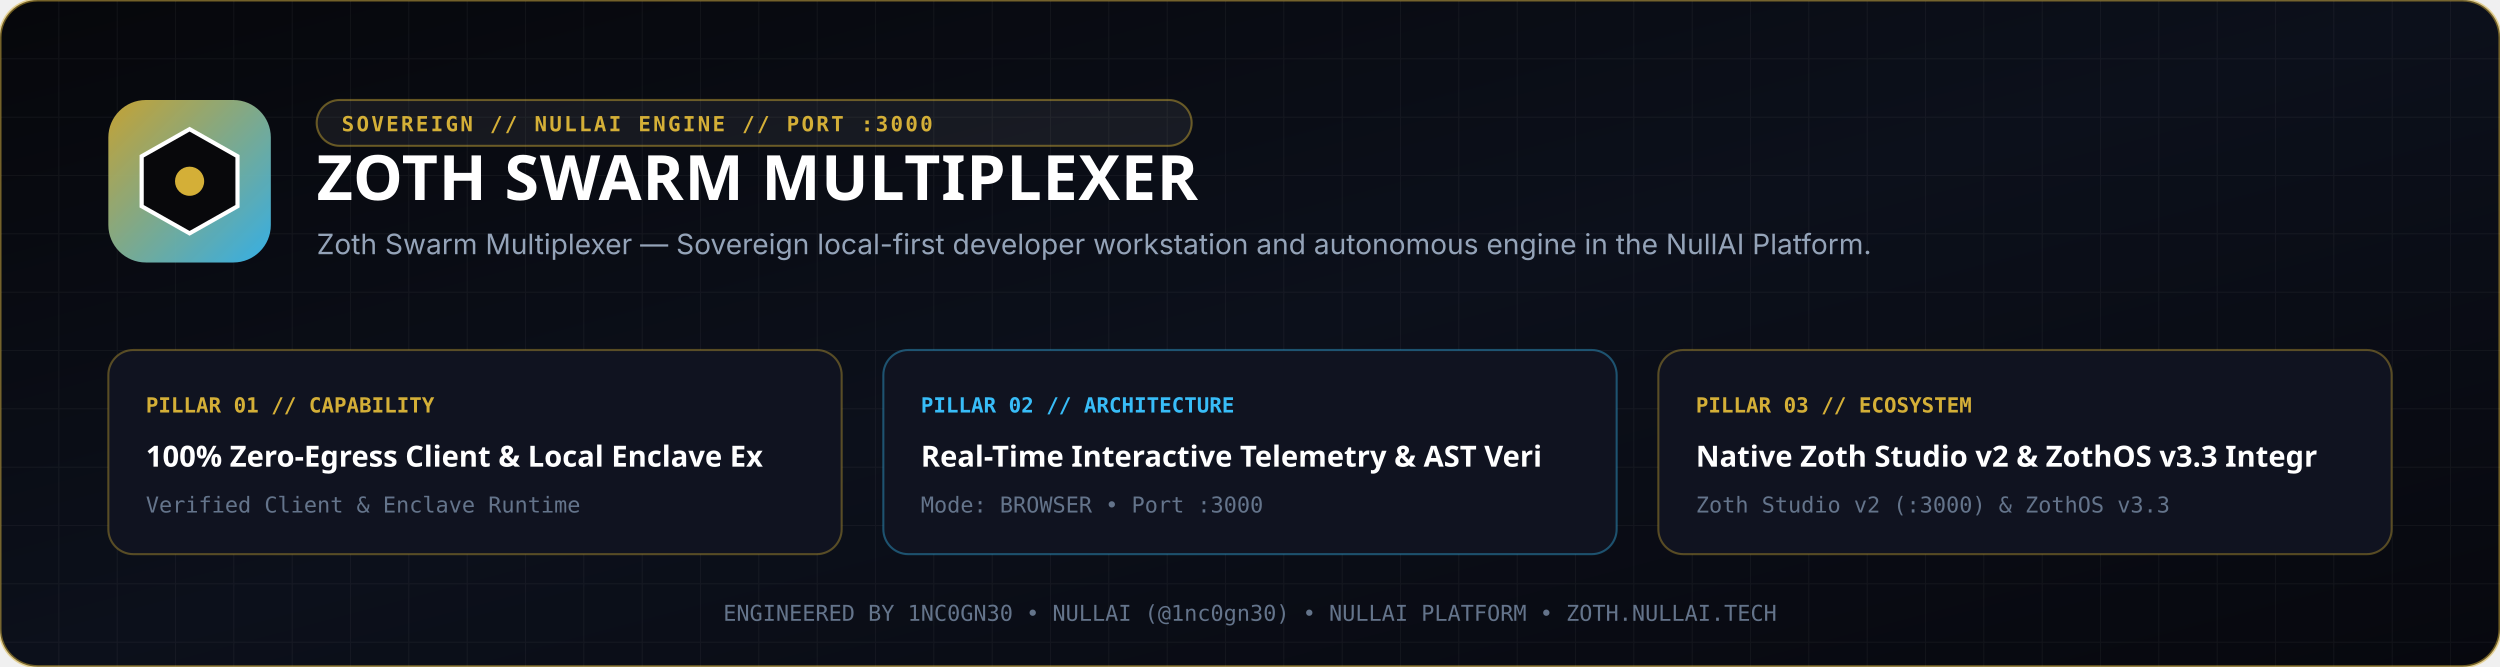
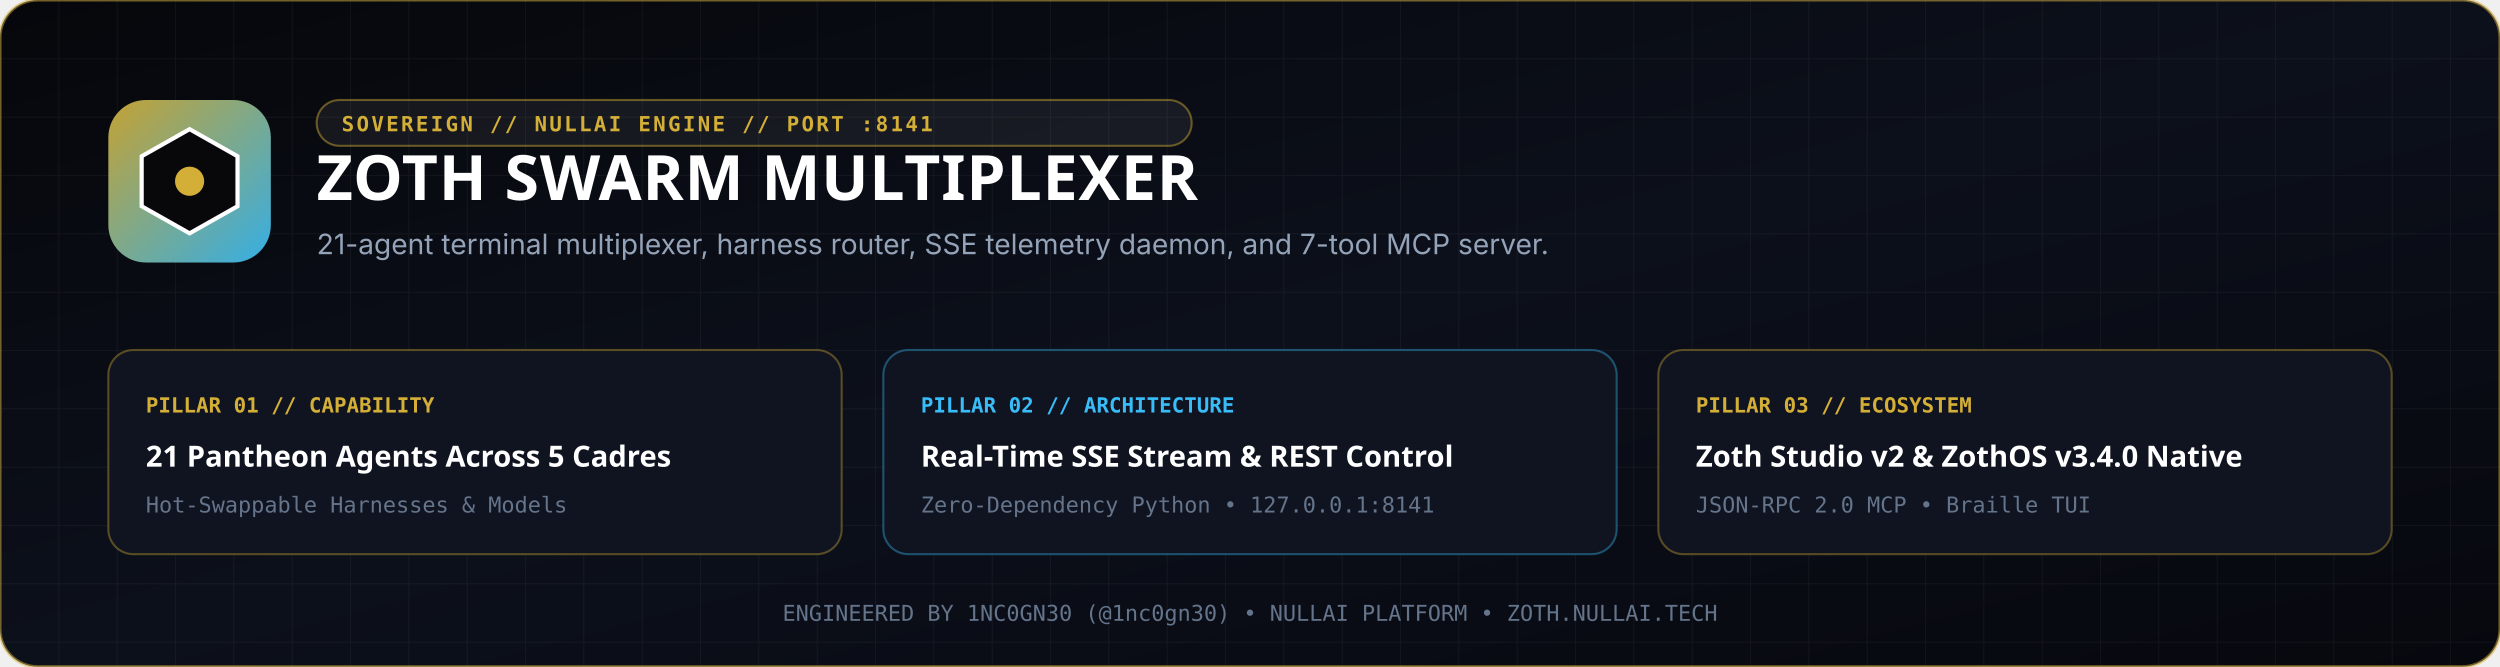
<svg xmlns="http://www.w3.org/2000/svg" viewBox="0 0 1200 320" width="100%" height="100%">
  <defs>
    <linearGradient id="bg" x1="0%" y1="0%" x2="100%" y2="100%">
      <stop offset="0%" stop-color="#06070B" />
      <stop offset="50%" stop-color="#0C101B" />
      <stop offset="100%" stop-color="#07080E" />
    </linearGradient>
    <linearGradient id="accent" x1="0%" y1="0%" x2="100%" y2="100%">
      <stop offset="0%" stop-color="#D4AF37" />
      <stop offset="100%" stop-color="#38BDF8" />
    </linearGradient>
    <pattern id="grid" width="28" height="28" patternUnits="userSpaceOnUse">
      <path d="M 28 0 L 0 0 0 28" fill="none" stroke="rgba(255,255,255,0.04)" stroke-width="1" />
    </pattern>
  </defs>
  <rect width="1200" height="320" rx="18" fill="url(#bg)" stroke="#D4AF37" stroke-opacity="0.5" stroke-width="1.5" />
  <rect width="1200" height="320" rx="18" fill="url(#grid)" />
  <g transform="translate(52, 48)">
    <rect width="78" height="78" rx="18" fill="url(#accent)" opacity="0.92" />
    <polygon points="39,14 62,27 62,51 39,64 16,51 16,27" fill="#08080B" stroke="#FFFFFF" stroke-width="2" />
    <circle cx="39" cy="39" r="7" fill="#D4AF37" />
  </g>
  <g transform="translate(152, 62)">
    <rect x="0" y="-14" width="420" height="22" rx="11" fill="rgba(255,255,255,0.06)" stroke="#D4AF37" stroke-opacity="0.45" />
-     <text x="12" y="1" fill="#D4AF37" font-family="JetBrains Mono, monospace" font-size="10" font-weight="700" letter-spacing="1.1">SOVEREIGN // NULLAI ENGINE // PORT :3000</text>
+     <text x="12" y="1" fill="#D4AF37" font-family="JetBrains Mono, monospace" font-size="10" font-weight="700" letter-spacing="1.1">SOVEREIGN // NULLAI ENGINE // PORT :8141</text>
    <text x="0" y="34" fill="#FFFFFF" font-family="Syne, Space Grotesk, sans-serif" font-size="30" font-weight="800" letter-spacing="0.4">ZOTH SWARM MULTIPLEXER</text>
-     <text x="0" y="60" fill="#94A3B8" font-family="Inter, sans-serif" font-size="13.5">Zoth Swarm Multiplexer — Sovereign local-first developer workstation and autonomous engine in the NullAI Platform.</text>
+     <text x="0" y="60" fill="#94A3B8" font-family="Inter, sans-serif" font-size="13.5">21-agent terminal multiplexer, harness router, SSE telemetry daemon, and 7-tool MCP server.</text>
  </g>
  <g transform="translate(52, 168)">
    <rect x="0" y="0" width="352" height="98" rx="12" fill="#101320" stroke="#D4AF37" stroke-opacity="0.38" />
    <text x="18" y="30" fill="#D4AF37" font-family="JetBrains Mono, monospace" font-size="10" font-weight="700">PILLAR 01 // CAPABILITY</text>
-     <text x="18" y="56" fill="#FFFFFF" font-family="Space Grotesk, sans-serif" font-size="14" font-weight="700">100% Zero-Egress Client &amp; Local Enclave Ex</text>
-     <text x="18" y="78" fill="#64748B" font-family="JetBrains Mono, monospace" font-size="10.5">Verified Client &amp; Enclave Runtime</text>
+     <text x="18" y="56" fill="#FFFFFF" font-family="Space Grotesk, sans-serif" font-size="14" font-weight="700">21 Pantheon Agents Across 5 Cadres</text>
+     <text x="18" y="78" fill="#64748B" font-family="JetBrains Mono, monospace" font-size="10.5">Hot-Swappable Harnesses &amp; Models</text>
    <rect x="372" y="0" width="352" height="98" rx="12" fill="#101320" stroke="#38BDF8" stroke-opacity="0.38" />
    <text x="390" y="30" fill="#38BDF8" font-family="JetBrains Mono, monospace" font-size="10" font-weight="700">PILLAR 02 // ARCHITECTURE</text>
-     <text x="390" y="56" fill="#FFFFFF" font-family="Space Grotesk, sans-serif" font-size="14" font-weight="700">Real-Time Interactive Telemetry &amp; AST Veri</text>
-     <text x="390" y="78" fill="#64748B" font-family="JetBrains Mono, monospace" font-size="10.5">Mode: BROWSER • Port :3000</text>
+     <text x="390" y="56" fill="#FFFFFF" font-family="Space Grotesk, sans-serif" font-size="14" font-weight="700">Real-Time SSE Stream &amp; REST Control</text>
+     <text x="390" y="78" fill="#64748B" font-family="JetBrains Mono, monospace" font-size="10.5">Zero-Dependency Python • 127.0.0.1:8141</text>
    <rect x="744" y="0" width="352" height="98" rx="12" fill="#101320" stroke="#D4AF37" stroke-opacity="0.38" />
    <text x="762" y="30" fill="#D4AF37" font-family="JetBrains Mono, monospace" font-size="10" font-weight="700">PILLAR 03 // ECOSYSTEM</text>
-     <text x="762" y="56" fill="#FFFFFF" font-family="Space Grotesk, sans-serif" font-size="14" font-weight="700">Native Zoth Studio v2 &amp; ZothOS v3.3 Integr</text>
-     <text x="762" y="78" fill="#64748B" font-family="JetBrains Mono, monospace" font-size="10.5">Zoth Studio v2 (:3000) &amp; ZothOS v3.3</text>
+     <text x="762" y="56" fill="#FFFFFF" font-family="Space Grotesk, sans-serif" font-size="14" font-weight="700">Zoth Studio v2 &amp; ZothOS v3.4.0 Native</text>
+     <text x="762" y="78" fill="#64748B" font-family="JetBrains Mono, monospace" font-size="10.5">JSON-RPC 2.0 MCP • Braille TUI</text>
  </g>
  <text x="600" y="298" text-anchor="middle" fill="#64748B" font-family="JetBrains Mono, monospace" font-size="10.5">
-     ENGINEERED BY 1NC0GN30 • NULLAI (@1nc0gn30)  •  NULLAI PLATFORM  •  ZOTH.NULLAI.TECH
+     ENGINEERED BY 1NC0GN30 (@1nc0gn30)  •  NULLAI PLATFORM  •  ZOTH.NULLAI.TECH
  </text>
</svg>
